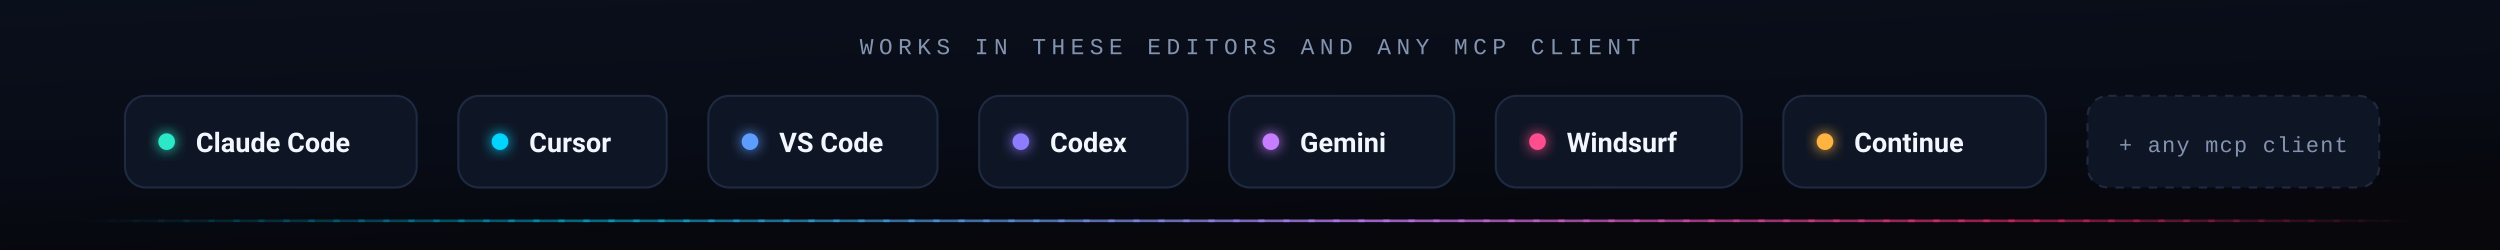
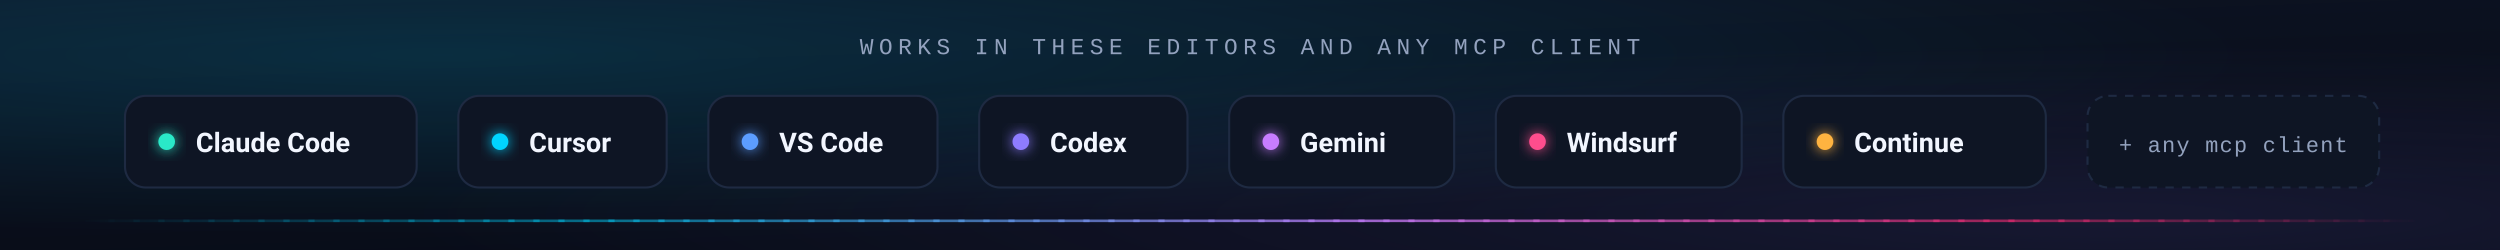
<svg xmlns="http://www.w3.org/2000/svg" viewBox="0 0 1200 120" fill="none" role="img" aria-label="Works with Claude Code, Cursor, VS Code, Codex, Gemini, Windsurf, and Continue">
  <defs>
    <linearGradient id="es-ground" x1="0" y1="0" x2="0.35" y2="1">
-       <stop offset="0%" stop-color="#0A0F1C" />
-       <stop offset="60%" stop-color="#080C16" />
-       <stop offset="100%" stop-color="#07070C" />
+       <stop offset="0%" stop-color="#0D1424" />
+       <stop offset="60%" stop-color="#0A0F1C" />
+       <stop offset="100%" stop-color="#080C18" />
    </linearGradient>
    <linearGradient id="es-rule" gradientUnits="userSpaceOnUse" x1="40" y1="106" x2="1160" y2="106">
      <stop offset="0%" stop-color="#00D4FF" stop-opacity="0" />
      <stop offset="22%" stop-color="#00D4FF" stop-opacity="0.5" />
      <stop offset="55%" stop-color="#C77DFF" stop-opacity="0.8" />
      <stop offset="82%" stop-color="#FF2D78" stop-opacity="0.6" />
      <stop offset="100%" stop-color="#FF2D78" stop-opacity="0" />
    </linearGradient>
    <filter id="es-glow-sm" x="-60%" y="-60%" width="220%" height="220%">
      <feGaussianBlur stdDeviation="3.2" result="b" />
      <feMerge>
        <feMergeNode in="b" />
        <feMergeNode in="SourceGraphic" />
      </feMerge>
    </filter>
+     <radialGradient id="v2-bloomA" cx="0.18" cy="0.22" r="0.72">
+       <stop offset="0%" stop-color="#00D4FF" stop-opacity="0.14" />
+       <stop offset="100%" stop-color="#00D4FF" stop-opacity="0" />
+     </radialGradient>
+     <radialGradient id="v2-bloomB" cx="0.84" cy="0.86" r="0.68">
+       <stop offset="0%" stop-color="#8E7BFF" stop-opacity="0.11" />
+       <stop offset="100%" stop-color="#8E7BFF" stop-opacity="0" />
+     </radialGradient>
  </defs>
  <style>
    .disp { font-family: system-ui, -apple-system, 'Segoe UI', Roboto, 'Helvetica Neue', Arial, sans-serif; }
    .mono { font-family: ui-monospace, SFMono-Regular, 'SF Mono', Menlo, Consolas, 'Liberation Mono', monospace; }
    .chip { fill: #0E1524; stroke: #1E2A42; stroke-width: 1; }
    .lbl  { font-size: 13px; font-weight: 600; fill: #F2F6FF; }
-     .sub  { font-size: 11px; letter-spacing: 2.6px; fill: #8494B0; }
-     .open { font-size: 10.5px; letter-spacing: 0.6px; fill: #8494B0; }
+     .sub  { font-size: 11px; letter-spacing: 2.6px; fill: #93A2BE; }
+     .open { font-size: 10.5px; letter-spacing: 0.6px; fill: #93A2BE; }

    @keyframes es-flow { to { stroke-dashoffset: -240; } }
    .flowline { animation: es-flow 14s linear infinite; }

    @keyframes es-pip { 0%,100% { opacity: 0.45; } 50% { opacity: 1; } }
    .d1 { animation: es-pip 5s ease-in-out infinite 0s; }
    .d2 { animation: es-pip 5s ease-in-out infinite 0.35s; }
    .d3 { animation: es-pip 5s ease-in-out infinite 0.7s; }
    .d4 { animation: es-pip 5s ease-in-out infinite 1.05s; }
    .d5 { animation: es-pip 5s ease-in-out infinite 1.4s; }
    .d6 { animation: es-pip 5s ease-in-out infinite 1.75s; }
    .d7 { animation: es-pip 5s ease-in-out infinite 2.1s; }

    @media (prefers-reduced-motion: reduce) {
      * { animation: none !important; }
    }
+       @keyframes v2-breathe { 0%,100% { opacity:0.66; } 50% { opacity:1; } }
+     .v2bloom { animation: v2-breathe 11s ease-in-out infinite; }
  </style>
  <rect width="1200" height="120" fill="url(#es-ground)" />
+   <g class="v2bloom">
+     <rect width="1200" height="120" fill="url(#v2-bloomA)" />
+     <rect width="1200" height="120" fill="url(#v2-bloomB)" />
+   </g>
  <text class="mono sub" x="600" y="26" text-anchor="middle">WORKS IN THESE EDITORS AND ANY MCP CLIENT</text>
  <g opacity="0.95">
    <line x1="40" y1="106" x2="1160" y2="106" stroke="url(#es-rule)" stroke-width="1.25" />
    <line class="flowline" x1="40" y1="106" x2="1160" y2="106" stroke="url(#es-rule)" stroke-width="1.25" stroke-dasharray="3 9" opacity="0.85" />
  </g>
  <g transform="translate(60,46)">
    <rect x="0" y="0" width="140" height="44" rx="10" class="chip" />
    <g class="d1">
      <circle cx="20" cy="22" r="4" fill="#2BE8C8" filter="url(#es-glow-sm)" />
    </g>
    <text class="disp lbl" x="34" y="27">Claude Code</text>
  </g>
  <g transform="translate(220,46)">
    <rect x="0" y="0" width="100" height="44" rx="10" class="chip" />
    <g class="d2">
      <circle cx="20" cy="22" r="4" fill="#00D4FF" filter="url(#es-glow-sm)" />
    </g>
    <text class="disp lbl" x="34" y="27">Cursor</text>
  </g>
  <g transform="translate(340,46)">
    <rect x="0" y="0" width="110" height="44" rx="10" class="chip" />
    <g class="d3">
      <circle cx="20" cy="22" r="4" fill="#5B9DFF" filter="url(#es-glow-sm)" />
    </g>
    <text class="disp lbl" x="34" y="27">VS Code</text>
  </g>
  <g transform="translate(470,46)">
    <rect x="0" y="0" width="100" height="44" rx="10" class="chip" />
    <g class="d4">
      <circle cx="20" cy="22" r="4" fill="#8E7BFF" filter="url(#es-glow-sm)" />
    </g>
    <text class="disp lbl" x="34" y="27">Codex</text>
  </g>
  <g transform="translate(590,46)">
    <rect x="0" y="0" width="108" height="44" rx="10" class="chip" />
    <g class="d5">
      <circle cx="20" cy="22" r="4" fill="#C77DFF" filter="url(#es-glow-sm)" />
    </g>
    <text class="disp lbl" x="34" y="27">Gemini</text>
  </g>
  <g transform="translate(718,46)">
    <rect x="0" y="0" width="118" height="44" rx="10" class="chip" />
    <g class="d6">
      <circle cx="20" cy="22" r="4" fill="#FF4D8D" filter="url(#es-glow-sm)" />
    </g>
    <text class="disp lbl" x="34" y="27">Windsurf</text>
  </g>
  <g transform="translate(856,46)">
    <rect x="0" y="0" width="126" height="44" rx="10" class="chip" />
    <g class="d7">
      <circle cx="20" cy="22" r="4" fill="#FFB341" filter="url(#es-glow-sm)" />
    </g>
    <text class="disp lbl" x="34" y="27">Continue</text>
  </g>
  <g transform="translate(1002,46)">
    <rect x="0" y="0" width="140" height="44" rx="10" class="chip" stroke-dasharray="4 4" />
    <text class="mono open" x="70" y="27" text-anchor="middle">+ any mcp client</text>
  </g>
</svg>
